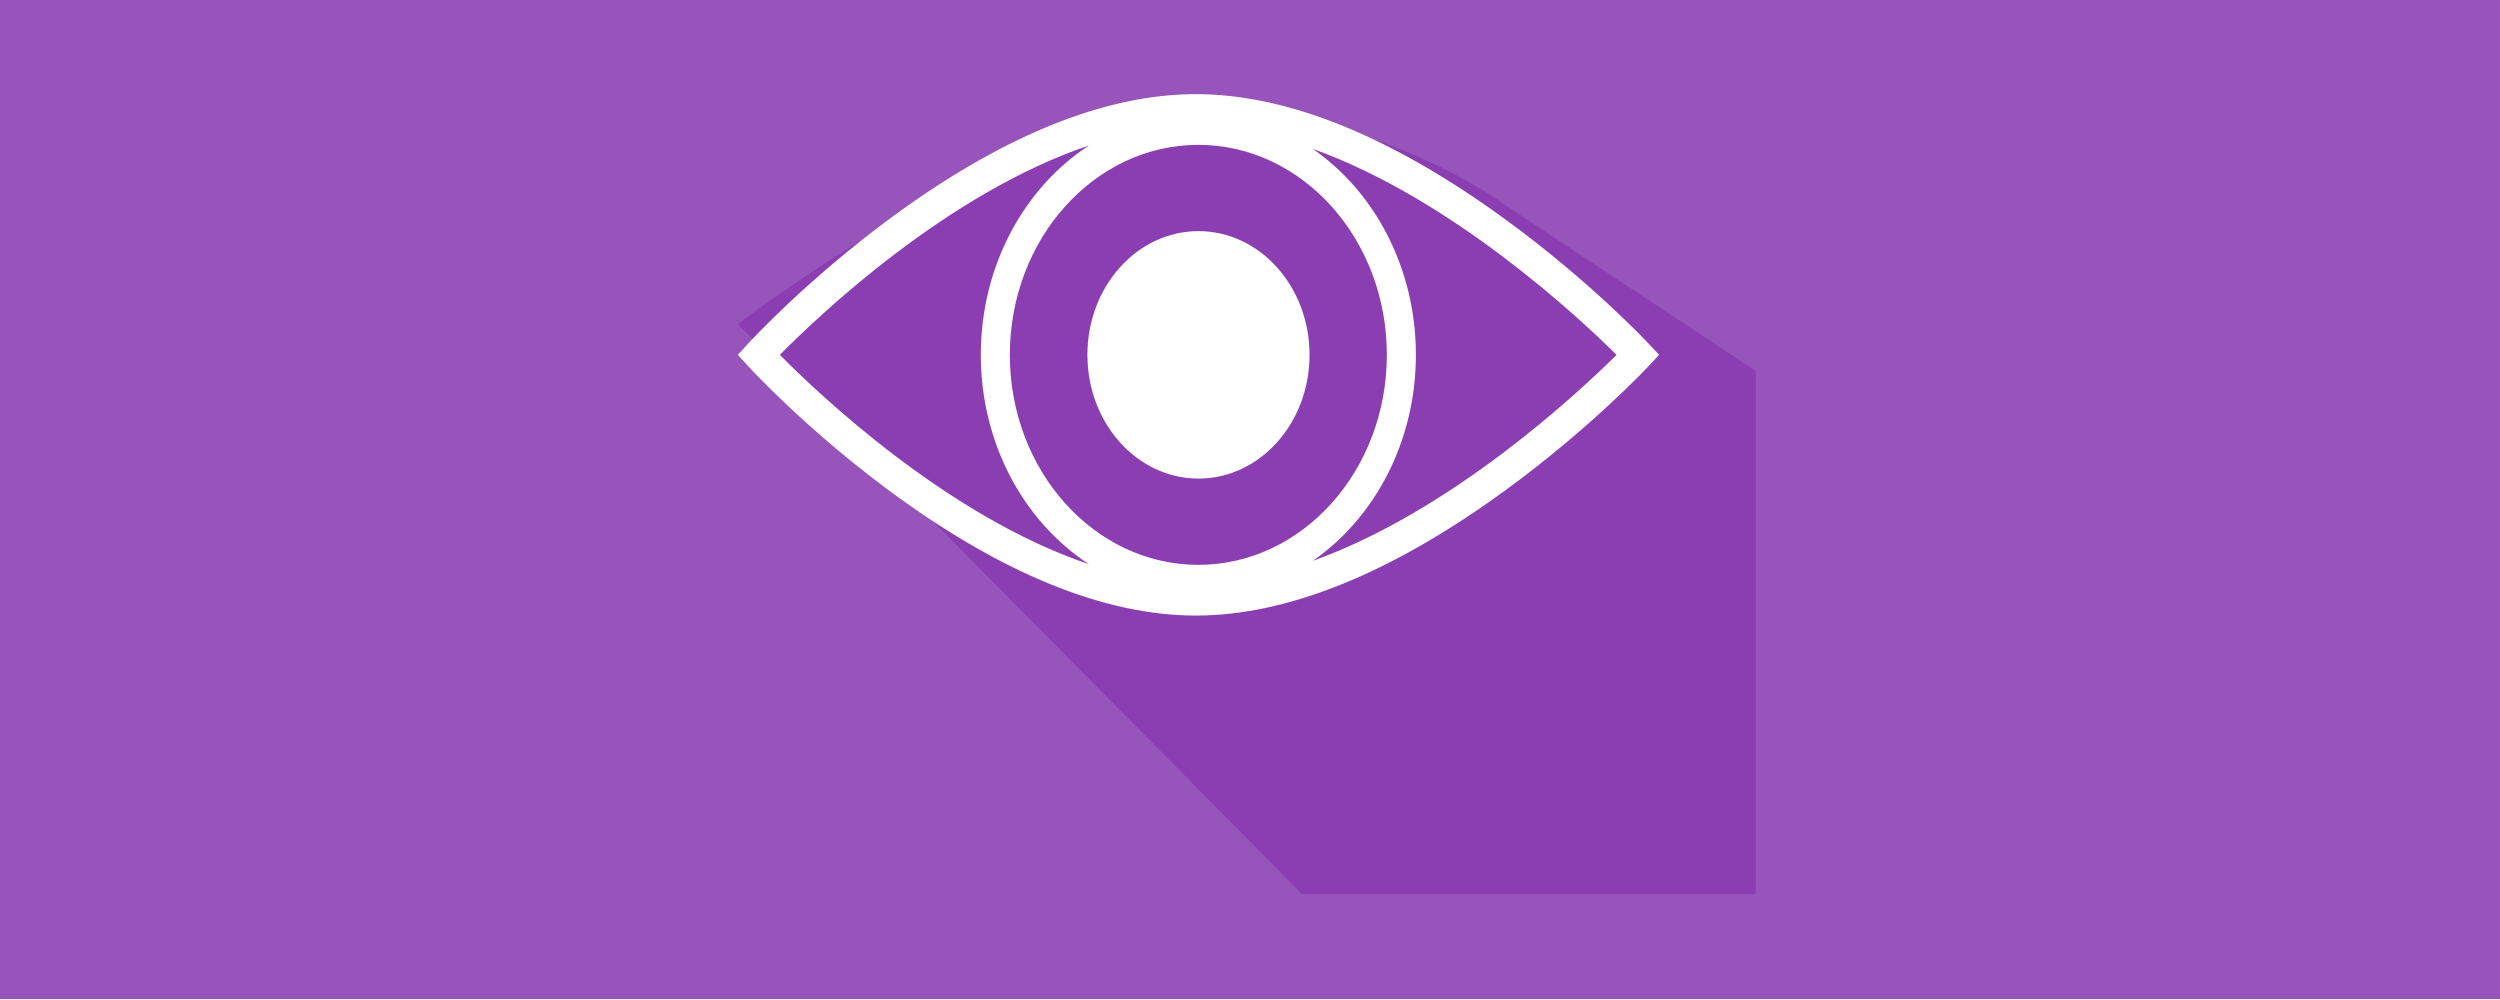
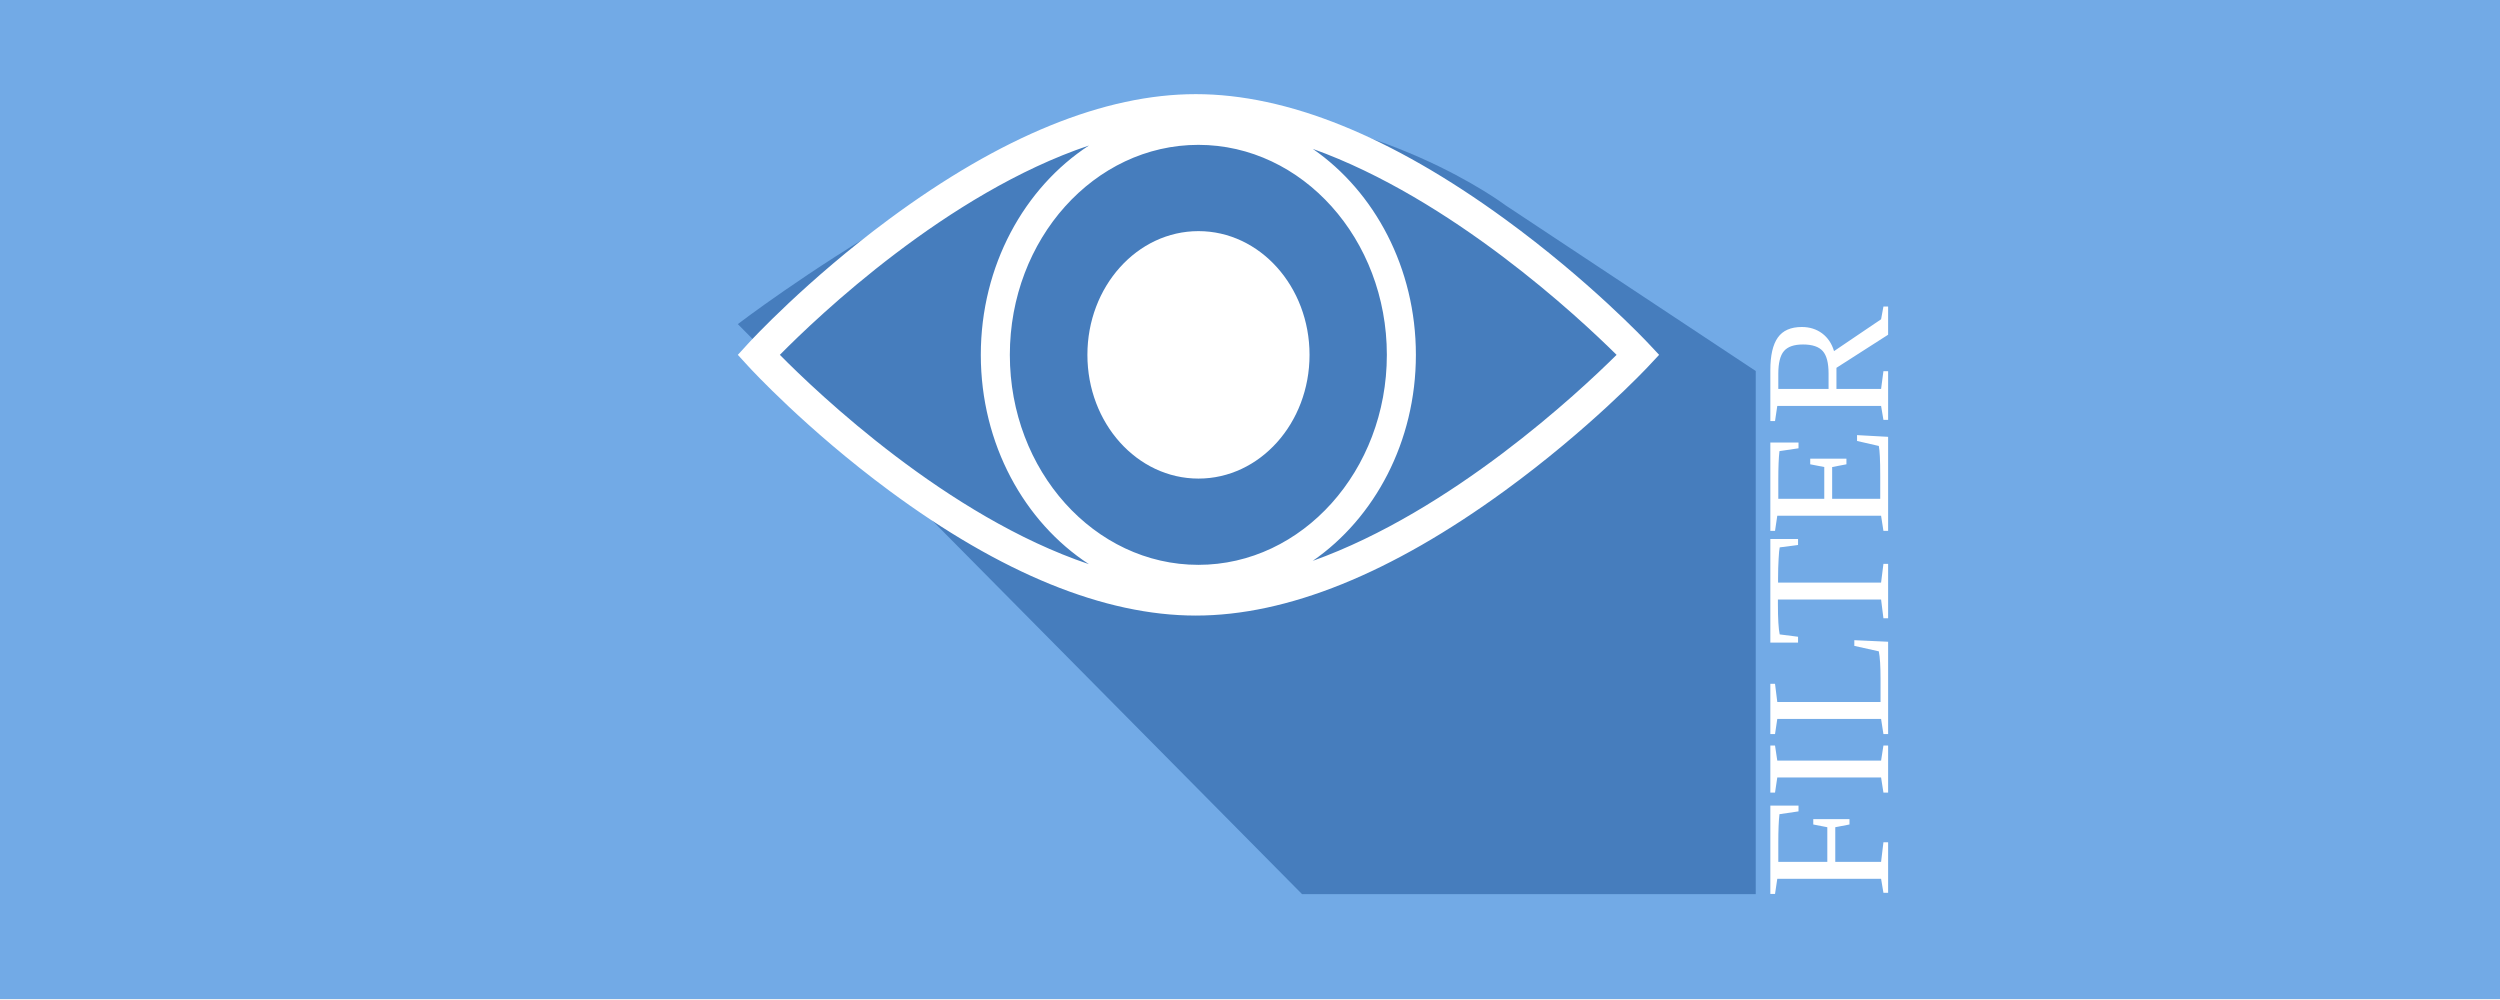
<svg xmlns="http://www.w3.org/2000/svg" version="1.1" width="500.5" height="200" viewBox="0 0 500.5 200" overflow="visible" enable-background="new 0 0 500.5 200" xml:space="preserve">
  <g id="Layer_2">
</g>
  <g id="Layer_1">
-     <rect fill="#9755BB" width="500.5" height="200" />
+     <rect fill="#72AAE6" width="500.5" height="200" />
  </g>
  <g id="Layer_5">
-     <path fill="#8A3EB2" d="M301.408,41.104l50.093,33.173v104.723h-90.836L147.712,64.886c0,0,56.138-42.97,92.223-42.97   C276.018,21.916,301.408,41.104,301.408,41.104z" />
+     <path fill="#467DBD" d="M301.408,41.104l50.093,33.173v104.723h-90.836L147.712,64.886c0,0,56.138-42.97,92.223-42.97   C276.018,21.916,301.408,41.104,301.408,41.104z" />
  </g>
  <g id="Layer_4">
    <g>
      <path fill="#FFFFFF" d="M329.965,68.703c-0.477-0.508-11.854-12.588-28.688-24.85c-22.778-16.592-43.597-25.006-61.878-25.006    c-18.289,0-38.942,8.418-61.386,25.019c-16.584,12.268-27.716,24.354-28.181,24.862l-2.119,2.313l2.119,2.313    c0.465,0.509,11.597,12.595,28.181,24.864c22.444,16.6,43.097,25.019,61.386,25.019c18.281,0,39.1-8.413,61.878-25.008    c16.835-12.262,28.212-24.34,28.688-24.849l2.19-2.34L329.965,68.703z M202.17,71.043C202.17,47.86,219.101,29,239.909,29    c20.81,0,37.739,18.86,37.739,42.042c0,23.182-16.93,42.04-37.739,42.04C219.101,113.083,202.17,94.225,202.17,71.043z     M156.128,71.04c7.583-7.684,33.496-32.383,61.886-41.913c-12.938,8.421-21.656,24.052-21.656,41.916    c0,17.858,8.711,33.48,21.642,41.903C189.629,103.41,163.713,78.721,156.128,71.04z M262.813,112.284    c12.383-8.564,20.648-23.846,20.648-41.241c0-17.391-8.261-32.668-20.637-41.235c27.805,9.97,53.211,33.697,60.815,41.234    C316.037,78.584,290.635,102.32,262.813,112.284z" />
      <ellipse fill="#FFFFFF" cx="239.934" cy="71.042" rx="22.236" ry="24.771" />
    </g>
  </g>
+   <text id="orderTxt" x="378" y="180" fill="white" font-size="36" font="" transform="rotate(270,378,180)">FILTER</text>
</svg>
